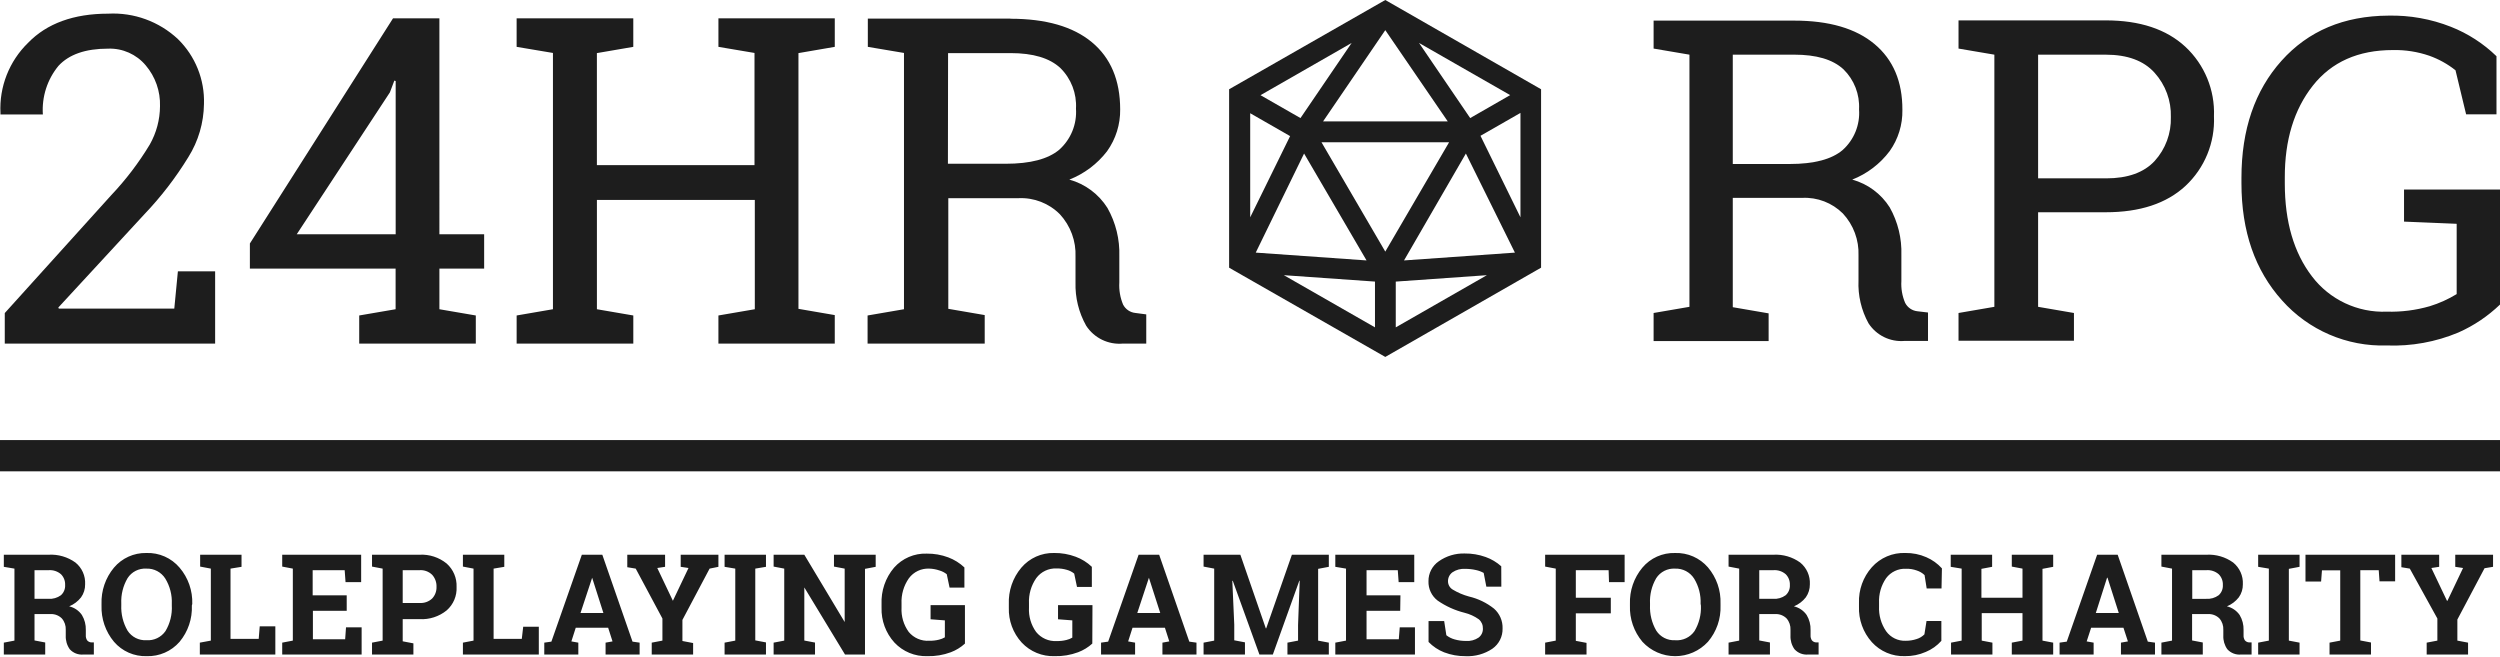
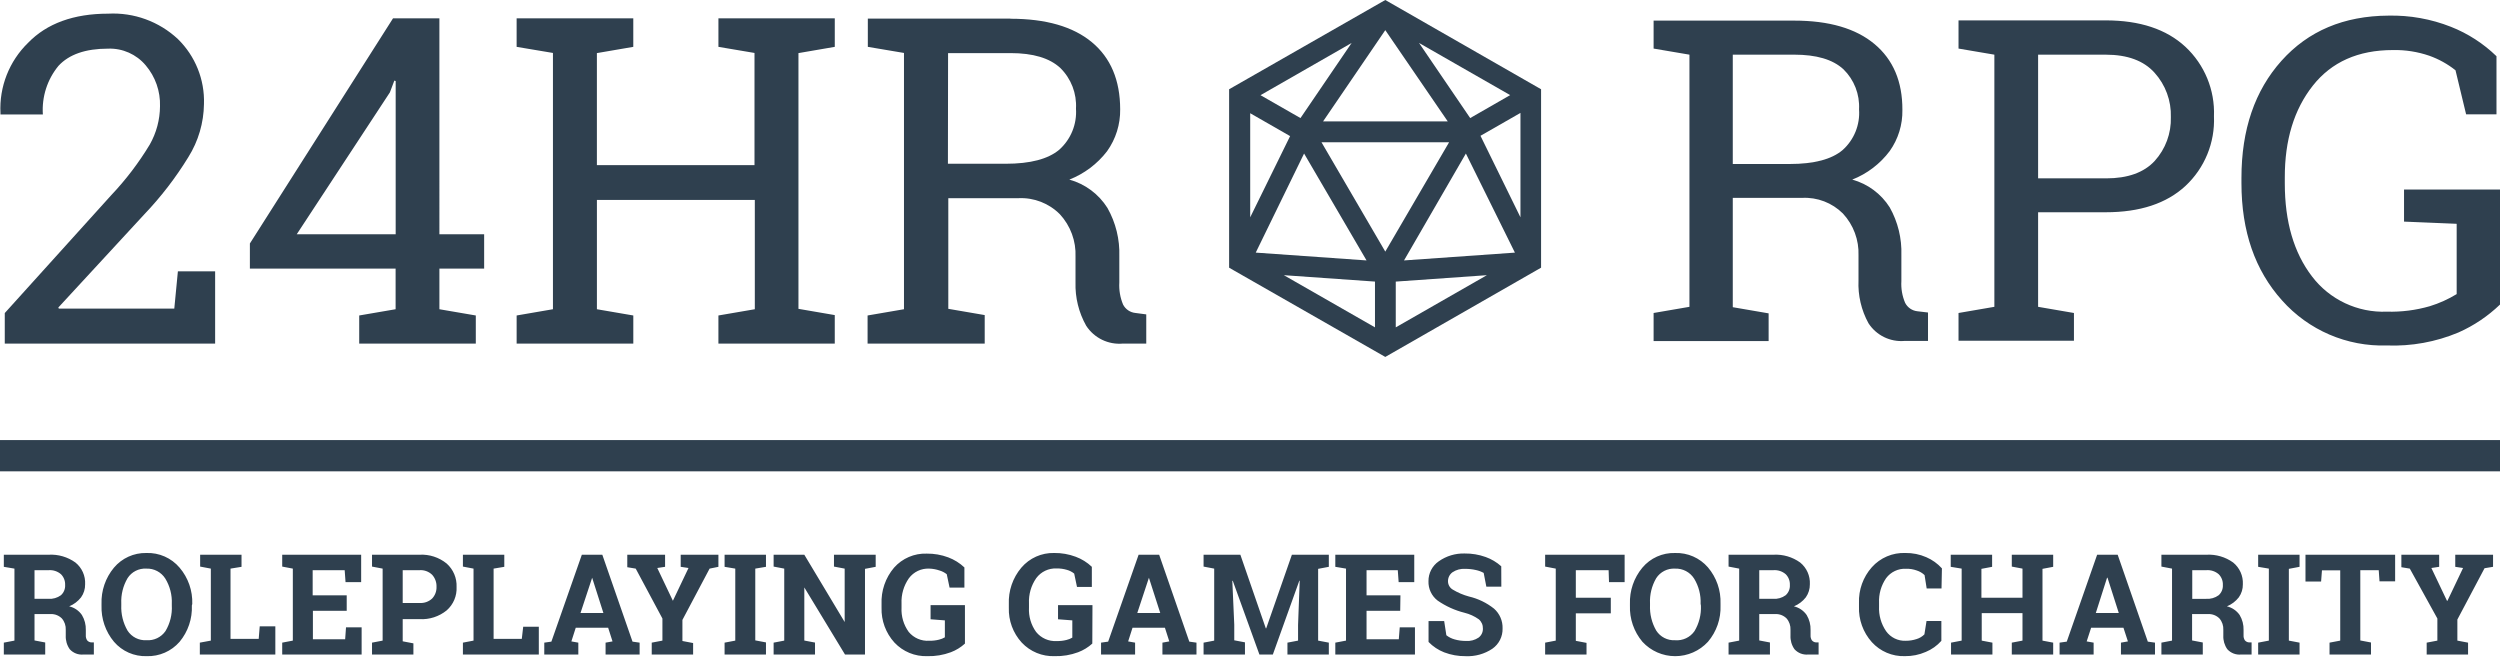
<svg xmlns="http://www.w3.org/2000/svg" width="1009.6" height="265" viewBox="0 0 1009.6 265">
  <g transform="translate(0.143)">
    <g transform="translate(496.222)">
-       <path d="M220.47,0,157.4,36.045V108.1l2.081,1.2,60.989,34.846L283.383,108.1V36.045Zm0,12.173L245.7,49.037H195.337Zm-13.592,5.172L186.223,47.681l-16.146-9.24Zm27.215,0L270.9,38.41l-16.146,9.271ZM165.915,45.726l16.114,9.24-16.114,32.8Zm109.143,0V87.763L258.912,54.84l16.146-9.24ZM194.706,57.457h51.529L220.47,101.606ZM187.674,62,212.9,105.17l-44.748-3.154Zm65.341,0,19.8,40.018-44.78,3.154ZM179.506,111.13l36.8,2.586V132.2Zm81.992,0L224.7,132.2v-18.48Z" transform="translate(-157.4)" fill="#1d1d1d" />
+       <path d="M220.47,0,157.4,36.045V108.1l2.081,1.2,60.989,34.846L283.383,108.1V36.045Zm0,12.173L245.7,49.037H195.337Zm-13.592,5.172L186.223,47.681l-16.146-9.24Zm27.215,0L270.9,38.41l-16.146,9.271ZM165.915,45.726l16.114,9.24-16.114,32.8Zm109.143,0V87.763L258.912,54.84l16.146-9.24ZM194.706,57.457h51.529L220.47,101.606ZM187.674,62,212.9,105.17l-44.748-3.154Zm65.341,0,19.8,40.018-44.78,3.154ZM179.506,111.13l36.8,2.586V132.2Zm81.992,0L224.7,132.2v-18.48Z" transform="translate(-157.4)" fill="#2f404f" />
    </g>
-     <path d="M1.826,135.024v-12.33L44.809,75.107A119.331,119.331,0,0,0,60.387,54.641a31.756,31.756,0,0,0,4.131-15.484,24.314,24.314,0,0,0-5.771-16.493,18.921,18.921,0,0,0-15.2-6.749q-13.623,0-20.025,6.938A27.909,27.909,0,0,0,17.215,42.5H.092v-.568A36.991,36.991,0,0,1,11.255,13.551C18.824,5.73,29.7,1.788,43.547,1.788A38.284,38.284,0,0,1,71.74,12.037,35.036,35.036,0,0,1,82.273,38.274a41.406,41.406,0,0,1-6.307,21.444A137.872,137.872,0,0,1,58.148,82.865l-34.689,37.59.189.441H70.289l1.451-15.042H86.782v29.17ZM177.351,90.875h18.07V104.75h-18.07v16.4l14.7,2.523v11.353H144.965V123.672l14.7-2.523v-16.4H100.815V94.6l57.8-90.916h18.732Zm-57.615,0h39.955V29l-.536-.189-1.8,4.762Zm88.8-75.685V3.68h47.114V15.19l-14.7,2.523V62.966H304.6V17.65l-14.569-2.46V3.68h46.988V15.19L322.35,17.713V120.991l14.664,2.523v11.51H290.027V123.672l14.7-2.523V77H240.958v44.149l14.7,2.523v11.353H208.54V123.672l14.664-2.523V17.65Zm199.4-11.353q21.475,0,32.891,9.461t11.447,27.12a28.382,28.382,0,0,1-5.3,16.934A35.666,35.666,0,0,1,431.746,68.8a26.521,26.521,0,0,1,15.389,11.447A37.211,37.211,0,0,1,451.928,99.8v10.533a20.025,20.025,0,0,0,1.514,8.924,6.307,6.307,0,0,0,5.046,3.406l4.32.568v11.794h-9.461a15.988,15.988,0,0,1-14.79-7.19,33.648,33.648,0,0,1-4.32-17.5V99.989A23.872,23.872,0,0,0,427.93,82.8a22.075,22.075,0,0,0-16.682-6.5H382.866v44.685l14.7,2.523v11.51h-47.3V123.672l14.7-2.523V17.65l-14.6-2.46V3.775h57.583ZM382.709,62.4h23.336c9.934,0,17.124-1.892,21.633-5.676a20.4,20.4,0,0,0,6.748-16.588,21.318,21.318,0,0,0-6.307-16.4C423.767,19.7,417.082,17.713,408,17.713H382.772Z" transform="translate(-0.045 3.731)" fill="#1d1d1d" />
+     <path d="M1.826,135.024v-12.33L44.809,75.107A119.331,119.331,0,0,0,60.387,54.641a31.756,31.756,0,0,0,4.131-15.484,24.314,24.314,0,0,0-5.771-16.493,18.921,18.921,0,0,0-15.2-6.749q-13.623,0-20.025,6.938A27.909,27.909,0,0,0,17.215,42.5H.092v-.568A36.991,36.991,0,0,1,11.255,13.551C18.824,5.73,29.7,1.788,43.547,1.788A38.284,38.284,0,0,1,71.74,12.037,35.036,35.036,0,0,1,82.273,38.274a41.406,41.406,0,0,1-6.307,21.444A137.872,137.872,0,0,1,58.148,82.865l-34.689,37.59.189.441H70.289l1.451-15.042H86.782v29.17ZM177.351,90.875h18.07V104.75h-18.07v16.4l14.7,2.523v11.353H144.965V123.672l14.7-2.523v-16.4H100.815V94.6l57.8-90.916h18.732Zm-57.615,0h39.955V29l-.536-.189-1.8,4.762Zm88.8-75.685V3.68h47.114V15.19l-14.7,2.523V62.966H304.6V17.65l-14.569-2.46V3.68h46.988V15.19L322.35,17.713V120.991l14.664,2.523v11.51H290.027V123.672l14.7-2.523V77H240.958v44.149l14.7,2.523v11.353H208.54V123.672l14.664-2.523V17.65Zm199.4-11.353q21.475,0,32.891,9.461t11.447,27.12a28.382,28.382,0,0,1-5.3,16.934A35.666,35.666,0,0,1,431.746,68.8a26.521,26.521,0,0,1,15.389,11.447A37.211,37.211,0,0,1,451.928,99.8v10.533a20.025,20.025,0,0,0,1.514,8.924,6.307,6.307,0,0,0,5.046,3.406l4.32.568v11.794h-9.461a15.988,15.988,0,0,1-14.79-7.19,33.648,33.648,0,0,1-4.32-17.5V99.989A23.872,23.872,0,0,0,427.93,82.8a22.075,22.075,0,0,0-16.682-6.5H382.866v44.685l14.7,2.523v11.51h-47.3V123.672l14.7-2.523V17.65l-14.6-2.46V3.775h57.583ZM382.709,62.4h23.336c9.934,0,17.124-1.892,21.633-5.676a20.4,20.4,0,0,0,6.748-16.588,21.318,21.318,0,0,0-6.307-16.4C423.767,19.7,417.082,17.713,408,17.713H382.772Z" transform="translate(-0.045 3.731)" fill="#2f404f" />
    <g transform="translate(667.647 6.292)">
-       <path d="M268.523,4.029q21.129,0,32.45,9.461t11.258,26.584a27.782,27.782,0,0,1-5.109,16.619,34.909,34.909,0,0,1-15.137,11.542,26.111,26.111,0,0,1,15.137,11.227,36.9,36.9,0,0,1,4.7,19.268v10.5A19.426,19.426,0,0,0,313.335,118a6.307,6.307,0,0,0,4.983,3.406l4.257.5v11.479h-9.461a15.768,15.768,0,0,1-14.569-7.127,32.89,32.89,0,0,1-4.037-17.313V98.918a23.651,23.651,0,0,0-6.307-17,21.759,21.759,0,0,0-16.43-6.307H243.737v44.149l14.475,2.491v11.2H211.76V122.1l14.475-2.491V17.778l-14.475-2.46V4.029h56.763Zm-24.787,57.9h23.021q14.664,0,21.318-5.613a20.088,20.088,0,0,0,6.654-16.461,21.034,21.034,0,0,0-6.307-16.178c-4.352-4-10.943-5.9-19.9-5.9H243.737ZM394.349,3.934q20.656,0,32.166,10.659a36.391,36.391,0,0,1,11.542,28.066A36.328,36.328,0,0,1,426.515,70.82q-11.479,10.6-32.166,10.6h-27.31v38.189l14.475,2.491v11.195H334.9V122.1l14.475-2.491V17.778L334.9,15.318V3.934h59.444Zm-27.31,63.8h27.467c8.767,0,15.295-2.365,19.615-7.032a25.229,25.229,0,0,0,6.528-17.691,25.544,25.544,0,0,0-6.591-17.944q-6.559-7.285-19.71-7.285h-27.31ZM553.57,118.691a58.122,58.122,0,0,1-16.808,11.29,67.99,67.99,0,0,1-28.886,5.235,54.335,54.335,0,0,1-42.352-18.227q-16.367-18.2-16.367-47.3V67.541q0-29.233,16.178-47.3T508.506,2.011a64.931,64.931,0,0,1,25.228,4.51,55.755,55.755,0,0,1,18.417,11.889V41.871H539.884L535.6,24.085a36.8,36.8,0,0,0-10.564-5.866,42.352,42.352,0,0,0-14.727-2.3q-21,0-32.355,14.412t-11.29,37.117V69.78q0,23.178,10.943,37.5a36.139,36.139,0,0,0,30.274,14.285,56.763,56.763,0,0,0,17.344-2.207,47.713,47.713,0,0,0,10.848-4.888V86.083L514.814,85.2V72.239H553.57Z" transform="translate(-211.76 -1.995)" fill="#1d1d1d" />
+       <path d="M268.523,4.029q21.129,0,32.45,9.461t11.258,26.584a27.782,27.782,0,0,1-5.109,16.619,34.909,34.909,0,0,1-15.137,11.542,26.111,26.111,0,0,1,15.137,11.227,36.9,36.9,0,0,1,4.7,19.268v10.5A19.426,19.426,0,0,0,313.335,118a6.307,6.307,0,0,0,4.983,3.406l4.257.5v11.479h-9.461a15.768,15.768,0,0,1-14.569-7.127,32.89,32.89,0,0,1-4.037-17.313V98.918a23.651,23.651,0,0,0-6.307-17,21.759,21.759,0,0,0-16.43-6.307H243.737v44.149l14.475,2.491v11.2H211.76V122.1l14.475-2.491V17.778l-14.475-2.46V4.029h56.763Zm-24.787,57.9h23.021q14.664,0,21.318-5.613a20.088,20.088,0,0,0,6.654-16.461,21.034,21.034,0,0,0-6.307-16.178c-4.352-4-10.943-5.9-19.9-5.9H243.737ZM394.349,3.934q20.656,0,32.166,10.659a36.391,36.391,0,0,1,11.542,28.066A36.328,36.328,0,0,1,426.515,70.82q-11.479,10.6-32.166,10.6h-27.31v38.189l14.475,2.491v11.195H334.9V122.1l14.475-2.491V17.778L334.9,15.318V3.934h59.444Zm-27.31,63.8h27.467c8.767,0,15.295-2.365,19.615-7.032a25.229,25.229,0,0,0,6.528-17.691,25.544,25.544,0,0,0-6.591-17.944q-6.559-7.285-19.71-7.285h-27.31ZM553.57,118.691a58.122,58.122,0,0,1-16.808,11.29,67.99,67.99,0,0,1-28.886,5.235,54.335,54.335,0,0,1-42.352-18.227q-16.367-18.2-16.367-47.3V67.541q0-29.233,16.178-47.3T508.506,2.011a64.931,64.931,0,0,1,25.228,4.51,55.755,55.755,0,0,1,18.417,11.889V41.871H539.884L535.6,24.085a36.8,36.8,0,0,0-10.564-5.866,42.352,42.352,0,0,0-14.727-2.3q-21,0-32.355,14.412t-11.29,37.117V69.78q0,23.178,10.943,37.5a36.139,36.139,0,0,0,30.274,14.285,56.763,56.763,0,0,0,17.344-2.207,47.713,47.713,0,0,0,10.848-4.888V86.083L514.814,85.2V72.239H553.57Z" transform="translate(-211.76 -1.995)" fill="#2f404f" />
    </g>
  </g>
-   <path d="M19.678,102.834a16.9,16.9,0,0,1,10.785,3.154,10.533,10.533,0,0,1,3.91,8.767,8.735,8.735,0,0,1-1.64,5.3,11.763,11.763,0,0,1-4.793,3.627,8.609,8.609,0,0,1,5.14,3.5,11.132,11.132,0,0,1,1.577,6.086v2.05a3.469,3.469,0,0,0,.5,2.05,2.334,2.334,0,0,0,1.766.883h.978v4.888H33.743a6.591,6.591,0,0,1-5.582-2.144,8.893,8.893,0,0,1-1.608-5.519V133.2a6.559,6.559,0,0,0-1.577-4.636,6.055,6.055,0,0,0-4.415-1.766H13.939v10.659l4.32.82v4.856H1.545v-4.793l4.289-.82V108.447l-4.289-.725v-4.888H19.678Zm-5.739,17.817h5.613A7.631,7.631,0,0,0,24.6,119.2a5.14,5.14,0,0,0,1.7-4.163,5.771,5.771,0,0,0-1.671-4.32,6.812,6.812,0,0,0-4.951-1.64H13.939Zm63.543,2.68A21.539,21.539,0,0,1,72.531,138a16.9,16.9,0,0,1-13.276,5.8A16.682,16.682,0,0,1,46.041,138,21.7,21.7,0,0,1,41,123.332v-.6a21.728,21.728,0,0,1,5.014-14.664A16.651,16.651,0,0,1,59.1,102.14a16.777,16.777,0,0,1,13.434,5.929,21.475,21.475,0,0,1,5.109,14.664Zm-8.1-.662a18.07,18.07,0,0,0-2.617-10.186,8.672,8.672,0,0,0-7.663-4.036,8.42,8.42,0,0,0-7.6,3.879,18.574,18.574,0,0,0-2.523,10.217v.662a18.921,18.921,0,0,0,2.523,10.28,8.515,8.515,0,0,0,7.632,3.879,8.609,8.609,0,0,0,7.695-3.69,18.259,18.259,0,0,0,2.554-10.344ZM80.7,143.136v-4.793l4.446-.82V108.447l-4.32-.82v-4.793H97.538v4.888l-4.446.725v28.382h11.384l.41-5.077h6.307v11.384Zm59.318-17.66H126.362v11.51h13.024l.347-4.825h6.307v10.974H113.968v-4.793l4.289-.82V108.447l-4.289-.82v-4.793H145.85V113.9h-6.307l-.347-4.825H126.267v10.154h13.749Zm29.422-22.642a15.989,15.989,0,0,1,10.943,3.563,11.984,11.984,0,0,1,4,9.461,11.794,11.794,0,0,1-4,9.461,15.957,15.957,0,0,1-10.943,3.532h-6.812v8.956l4.32.82v4.51H150.234v-4.793l4.289-.82V108.447l-4.289-.82v-4.793Zm-6.812,19.489h6.812a6.717,6.717,0,0,0,5.109-1.829,6.559,6.559,0,0,0,1.734-4.7,6.875,6.875,0,0,0-1.734-4.825,6.622,6.622,0,0,0-5.109-1.892h-6.812Zm24.314,20.813v-4.793l4.289-.82V108.447l-4.289-.82v-4.793h16.714v4.888l-4.32.725v28.382h11.384l.568-4.919h6.307v11.227Zm32.86-4.793,2.87-.41,12.3-35.1h8.262l12.2,35.1,2.87.41v4.793H244.556v-4.793l2.807-.5-1.766-5.519H232.509l-1.766,5.519,2.807.5v4.793H219.8Zm14.632-11.983h9.24l-4.541-14.222Zm34.153-18.637-3.154.473,6.307,13.245,6.307-13.245-3.154-.473v-4.888h15.232v4.888l-3.563.725-10.974,20.719v8.514l4.32.82v4.636H263.193v-4.793l4.32-.82V128.6l-10.785-20.151-3.406-.568v-5.046h15.263Zm24.03,0v-4.888h16.714v4.888l-4.32.725v28.981l4.32.82v4.888H292.615v-4.793l4.32-.82V108.447Zm61.021-4.888v4.888l-4.32.82v34.594h-8.073l-16.43-27.089v21.444l4.32.82v4.825H312.419v-4.793l4.289-.82V108.447l-4.289-.82v-4.793h12.393l16.3,27.183v-21.57l-4.32-.82v-4.793h16.84Zm36.045,35.887a17.754,17.754,0,0,1-5.708,3.5,25.228,25.228,0,0,1-9.461,1.577,17.407,17.407,0,0,1-13.308-5.487,20.025,20.025,0,0,1-5.2-14.1v-1.388a21.349,21.349,0,0,1,5.046-14.758,16.871,16.871,0,0,1,13.213-5.676,23.967,23.967,0,0,1,8.672,1.514,19.457,19.457,0,0,1,6.528,4.068v8.136h-5.992l-1.135-5.393A8.546,8.546,0,0,0,379.4,109.2a14,14,0,0,0-4.131-.757,9.681,9.681,0,0,0-8.231,3.91,16.525,16.525,0,0,0-2.964,10.217v1.64a15.39,15.39,0,0,0,2.9,9.807,9.934,9.934,0,0,0,8.294,3.564,14.947,14.947,0,0,0,3.942-.442,8.547,8.547,0,0,0,2.365-.946v-6.843l-5.771-.441v-5.708h13.876Zm51.434,0a17.943,17.943,0,0,1-5.74,3.5,25.228,25.228,0,0,1-9.461,1.577,17.376,17.376,0,0,1-13.308-5.487,19.9,19.9,0,0,1-5.2-14.1v-1.388a21.476,21.476,0,0,1,5.046-14.758,16.871,16.871,0,0,1,13.276-5.929,23.967,23.967,0,0,1,8.672,1.514,18.92,18.92,0,0,1,6.528,4.068v8.136h-5.992l-1.135-5.393a8.01,8.01,0,0,0-2.933-1.514,13.845,13.845,0,0,0-4.163-.568,9.681,9.681,0,0,0-8.231,3.91,16.524,16.524,0,0,0-2.933,10.217v1.7a15.389,15.389,0,0,0,2.87,9.807,9.934,9.934,0,0,0,8.325,3.69,14.946,14.946,0,0,0,3.942-.441,8.545,8.545,0,0,0,2.365-.946v-6.969l-5.771-.441v-5.708h13.907Zm3.532-.378,2.87-.41,12.3-35.1h8.294l12.173,35.1,2.9.41v4.793H469.433v-4.793l2.775-.5-1.766-5.519H457.355l-1.766,5.519,2.807.5v4.793H444.647Zm14.632-11.983h9.271l-4.573-14.222Zm65.593-13.024h-.158l-10.69,29.8H508.6l-10.754-29.769h-.189l.788,17.723V137.4l4.32.82v4.919H486.052v-4.793l4.289-.82V108.447l-4.289-.82v-4.793h14.853l10.28,29.738h.158l10.375-29.738h14.916v4.888l-4.32.82v28.981l4.32.82v4.793H519.921v-4.793l4.289-.82v-6.307Zm40.586,12.141H551.866v11.51H564.89l.378-4.825h6.149v10.974H539.252v-4.793l4.32-.82V108.447l-4.32-.725v-4.888h31.882V113.9h-6.307l-.347-4.825H551.866v10.154h13.686Zm40.838-9.744h-6.055l-1.072-5.55a11.29,11.29,0,0,0-3.154-1.167,19.11,19.11,0,0,0-4.32-.473,8.231,8.231,0,0,0-5.14,1.388,4.415,4.415,0,0,0-1.8,3.627,3.91,3.91,0,0,0,1.892,3.343,25.546,25.546,0,0,0,6.559,2.807,25.67,25.67,0,0,1,10.123,4.888,10.217,10.217,0,0,1,3.469,8.01,9.65,9.65,0,0,1-4.131,8.2,17.912,17.912,0,0,1-10.785,3,23.589,23.589,0,0,1-8.672-1.545,17.817,17.817,0,0,1-6.307-4.194v-8.451h6.307l.883,5.739a9.46,9.46,0,0,0,3.311,1.671,16.366,16.366,0,0,0,4.667.631,8.009,8.009,0,0,0,5.046-1.356,4.352,4.352,0,0,0,1.734-3.627,4.7,4.7,0,0,0-1.64-3.753,17,17,0,0,0-5.8-2.649,33.333,33.333,0,0,1-10.848-4.919,9.46,9.46,0,0,1-3.69-7.821,9.618,9.618,0,0,1,4.163-8.041,17.313,17.313,0,0,1,10.438-3.154,24.186,24.186,0,0,1,8.483,1.419,18.921,18.921,0,0,1,6.307,3.753Zm17.691,22.611,4.289-.82V108.447l-4.289-.82v-4.793h32.1V113.9h-6.307l-.158-4.825H636.381V120.21h14.128v6.307H636.381v11.1l4.32.82v4.7H623.987Zm70.828-15.011A21.381,21.381,0,0,1,689.738,138a17.975,17.975,0,0,1-26.458,0,21.539,21.539,0,0,1-5.046-14.664v-.6a21.728,21.728,0,0,1,5.014-14.664,16.588,16.588,0,0,1,13.213-5.929,16.808,16.808,0,0,1,13.276,5.8,21.444,21.444,0,0,1,5.077,14.664Zm-8.042-.662a18.07,18.07,0,0,0-2.617-10.186,8.7,8.7,0,0,0-7.695-4.036,8.483,8.483,0,0,0-7.632,3.879,18.575,18.575,0,0,0-2.491,10.217v.662a18.921,18.921,0,0,0,2.523,10.281,8.483,8.483,0,0,0,7.6,3.879,8.672,8.672,0,0,0,7.852-3.69,18.511,18.511,0,0,0,2.586-10.281ZM716.2,102.834a16.9,16.9,0,0,1,10.785,3.154,10.627,10.627,0,0,1,3.91,8.767,8.955,8.955,0,0,1-1.64,5.3,11.763,11.763,0,0,1-4.793,3.627,8.7,8.7,0,0,1,5.14,3.5,11.134,11.134,0,0,1,1.577,6.086v2.05a3.469,3.469,0,0,0,.5,2.05,2.334,2.334,0,0,0,1.766.883h.978v4.888h-4.163a6.591,6.591,0,0,1-5.582-2.144,8.893,8.893,0,0,1-1.608-5.519V133.2a6.559,6.559,0,0,0-1.577-4.636,6.086,6.086,0,0,0-4.415-1.766h-6.622v10.659l4.32.82v4.856H698.063v-4.793l4.289-.82V108.447l-4.289-.82v-4.793Zm-5.739,17.817h5.613a7.632,7.632,0,0,0,5.046-1.451,5.14,5.14,0,0,0,1.7-4.163,5.771,5.771,0,0,0-1.671-4.32,6.812,6.812,0,0,0-4.951-1.64h-5.739Zm73.6-4.194h-5.992l-.852-5.393a8.2,8.2,0,0,0-3.154-1.861,11.762,11.762,0,0,0-4.289-.694,9.461,9.461,0,0,0-8.1,3.816,16.3,16.3,0,0,0-2.838,9.965v1.419a16.4,16.4,0,0,0,2.838,10,9.272,9.272,0,0,0,7.978,3.879,13.689,13.689,0,0,0,4.352-.694A7.474,7.474,0,0,0,777.154,135l.851-5.393H784v8.01a17.217,17.217,0,0,1-6.307,4.478,20.34,20.34,0,0,1-8.451,1.7,17.25,17.25,0,0,1-13.308-5.645,20.4,20.4,0,0,1-5.2-14.443v-1.356a20.624,20.624,0,0,1,5.172-14.443,17.281,17.281,0,0,1,13.56-5.771,20.34,20.34,0,0,1,8.451,1.7,18.258,18.258,0,0,1,6.307,4.51Zm3.721-8.735v-4.888h16.714v4.888l-4.32.82V120.21h16.587V108.447l-4.32-.82v-4.793h16.714v4.888l-4.32.82v28.981l4.32.82v4.793H812.442v-4.793l4.32-.82v-11.1H800.3v11.1l4.32.82v4.793H787.907v-4.793l4.289-.82V108.447Zm43.96,30.621,2.9-.41,12.267-35.1H855.2l12.173,35.1,2.9.41v4.793H856.528v-4.793l2.807-.5-1.8-5.519H844.482l-1.8,5.519,2.807.5v4.793H831.741Zm14.632-11.983h9.271L851.1,112.137h-.189Zm44.685-23.525a16.9,16.9,0,0,1,10.785,3.154,10.627,10.627,0,0,1,3.91,8.767,8.734,8.734,0,0,1-1.64,5.3,11.763,11.763,0,0,1-4.793,3.627,8.7,8.7,0,0,1,5.14,3.5,11.132,11.132,0,0,1,1.577,6.086v2.05a3.469,3.469,0,0,0,.5,2.05,2.334,2.334,0,0,0,1.766.883h.978v4.888h-4.226a6.591,6.591,0,0,1-5.582-2.144,8.893,8.893,0,0,1-1.608-5.519V133.2a6.559,6.559,0,0,0-1.577-4.636,6.087,6.087,0,0,0-4.415-1.766h-6.622v10.659l4.32.82v4.856H872.863v-4.793l4.289-.82V108.447l-4.289-.82v-4.793H891Zm-5.739,17.817h5.613a7.632,7.632,0,0,0,5.046-1.451,5.14,5.14,0,0,0,1.7-4.163,5.771,5.771,0,0,0-1.671-4.32,6.812,6.812,0,0,0-4.951-1.64H885.32Zm26.616-12.929v-4.888h16.714v4.888l-4.32.82v28.981l4.32.82v4.793H911.935v-4.793l4.32-.82V108.447Zm55.313-4.888v10.754h-6.307l-.315-4.51h-7.442v28.382l4.32.82v4.856H940.759v-4.793l4.32-.82V109.141H937.7l-.347,4.51h-6.307V102.834Zm17.786,4.888-3.154.473,6.307,13.245h.189l6.307-13.245-3.153-.473v-4.888h15.263v4.888l-3.437.568-10.974,20.719v8.514l4.32.82v4.793H979.988v-4.793l4.32-.82V128.6l-11.132-20.151-3.406-.568v-5.046h15.263ZM0,56.54H1009.6V69.154H0Z" transform="translate(0 121.182)" fill="#1d1d1d" />
+   <path d="M19.678,102.834a16.9,16.9,0,0,1,10.785,3.154,10.533,10.533,0,0,1,3.91,8.767,8.735,8.735,0,0,1-1.64,5.3,11.763,11.763,0,0,1-4.793,3.627,8.609,8.609,0,0,1,5.14,3.5,11.132,11.132,0,0,1,1.577,6.086v2.05a3.469,3.469,0,0,0,.5,2.05,2.334,2.334,0,0,0,1.766.883h.978v4.888H33.743a6.591,6.591,0,0,1-5.582-2.144,8.893,8.893,0,0,1-1.608-5.519V133.2a6.559,6.559,0,0,0-1.577-4.636,6.055,6.055,0,0,0-4.415-1.766H13.939v10.659l4.32.82v4.856H1.545v-4.793l4.289-.82V108.447l-4.289-.725v-4.888H19.678Zm-5.739,17.817h5.613A7.631,7.631,0,0,0,24.6,119.2a5.14,5.14,0,0,0,1.7-4.163,5.771,5.771,0,0,0-1.671-4.32,6.812,6.812,0,0,0-4.951-1.64H13.939Zm63.543,2.68A21.539,21.539,0,0,1,72.531,138a16.9,16.9,0,0,1-13.276,5.8A16.682,16.682,0,0,1,46.041,138,21.7,21.7,0,0,1,41,123.332v-.6a21.728,21.728,0,0,1,5.014-14.664A16.651,16.651,0,0,1,59.1,102.14a16.777,16.777,0,0,1,13.434,5.929,21.475,21.475,0,0,1,5.109,14.664Zm-8.1-.662a18.07,18.07,0,0,0-2.617-10.186,8.672,8.672,0,0,0-7.663-4.036,8.42,8.42,0,0,0-7.6,3.879,18.574,18.574,0,0,0-2.523,10.217v.662a18.921,18.921,0,0,0,2.523,10.28,8.515,8.515,0,0,0,7.632,3.879,8.609,8.609,0,0,0,7.695-3.69,18.259,18.259,0,0,0,2.554-10.344ZM80.7,143.136v-4.793l4.446-.82V108.447l-4.32-.82v-4.793H97.538v4.888l-4.446.725v28.382h11.384l.41-5.077h6.307v11.384Zm59.318-17.66H126.362v11.51h13.024l.347-4.825h6.307v10.974H113.968v-4.793l4.289-.82V108.447l-4.289-.82v-4.793H145.85V113.9h-6.307l-.347-4.825H126.267v10.154h13.749Zm29.422-22.642a15.989,15.989,0,0,1,10.943,3.563,11.984,11.984,0,0,1,4,9.461,11.794,11.794,0,0,1-4,9.461,15.957,15.957,0,0,1-10.943,3.532h-6.812v8.956l4.32.82v4.51H150.234v-4.793l4.289-.82V108.447l-4.289-.82v-4.793Zm-6.812,19.489h6.812a6.717,6.717,0,0,0,5.109-1.829,6.559,6.559,0,0,0,1.734-4.7,6.875,6.875,0,0,0-1.734-4.825,6.622,6.622,0,0,0-5.109-1.892h-6.812Zm24.314,20.813v-4.793l4.289-.82V108.447l-4.289-.82v-4.793h16.714v4.888l-4.32.725v28.382h11.384l.568-4.919h6.307v11.227Zm32.86-4.793,2.87-.41,12.3-35.1h8.262l12.2,35.1,2.87.41v4.793H244.556v-4.793l2.807-.5-1.766-5.519H232.509l-1.766,5.519,2.807.5v4.793H219.8Zm14.632-11.983h9.24l-4.541-14.222Zm34.153-18.637-3.154.473,6.307,13.245,6.307-13.245-3.154-.473v-4.888h15.232v4.888l-3.563.725-10.974,20.719v8.514l4.32.82v4.636H263.193v-4.793l4.32-.82V128.6l-10.785-20.151-3.406-.568v-5.046h15.263Zm24.03,0v-4.888h16.714v4.888l-4.32.725v28.981l4.32.82v4.888H292.615v-4.793l4.32-.82V108.447Zm61.021-4.888v4.888l-4.32.82v34.594h-8.073l-16.43-27.089v21.444l4.32.82v4.825H312.419v-4.793l4.289-.82V108.447l-4.289-.82v-4.793h12.393l16.3,27.183v-21.57l-4.32-.82v-4.793h16.84Zm36.045,35.887a17.754,17.754,0,0,1-5.708,3.5,25.228,25.228,0,0,1-9.461,1.577,17.407,17.407,0,0,1-13.308-5.487,20.025,20.025,0,0,1-5.2-14.1v-1.388a21.349,21.349,0,0,1,5.046-14.758,16.871,16.871,0,0,1,13.213-5.676,23.967,23.967,0,0,1,8.672,1.514,19.457,19.457,0,0,1,6.528,4.068v8.136h-5.992l-1.135-5.393A8.546,8.546,0,0,0,379.4,109.2a14,14,0,0,0-4.131-.757,9.681,9.681,0,0,0-8.231,3.91,16.525,16.525,0,0,0-2.964,10.217v1.64a15.39,15.39,0,0,0,2.9,9.807,9.934,9.934,0,0,0,8.294,3.564,14.947,14.947,0,0,0,3.942-.442,8.547,8.547,0,0,0,2.365-.946v-6.843l-5.771-.441v-5.708h13.876Zm51.434,0a17.943,17.943,0,0,1-5.74,3.5,25.228,25.228,0,0,1-9.461,1.577,17.376,17.376,0,0,1-13.308-5.487,19.9,19.9,0,0,1-5.2-14.1v-1.388a21.476,21.476,0,0,1,5.046-14.758,16.871,16.871,0,0,1,13.276-5.929,23.967,23.967,0,0,1,8.672,1.514,18.92,18.92,0,0,1,6.528,4.068v8.136h-5.992l-1.135-5.393a8.01,8.01,0,0,0-2.933-1.514,13.845,13.845,0,0,0-4.163-.568,9.681,9.681,0,0,0-8.231,3.91,16.524,16.524,0,0,0-2.933,10.217v1.7a15.389,15.389,0,0,0,2.87,9.807,9.934,9.934,0,0,0,8.325,3.69,14.946,14.946,0,0,0,3.942-.441,8.545,8.545,0,0,0,2.365-.946v-6.969l-5.771-.441v-5.708h13.907Zm3.532-.378,2.87-.41,12.3-35.1h8.294l12.173,35.1,2.9.41v4.793H469.433v-4.793l2.775-.5-1.766-5.519H457.355l-1.766,5.519,2.807.5v4.793H444.647Zm14.632-11.983h9.271l-4.573-14.222Zm65.593-13.024h-.158l-10.69,29.8H508.6l-10.754-29.769h-.189l.788,17.723V137.4l4.32.82v4.919H486.052v-4.793l4.289-.82V108.447l-4.289-.82v-4.793h14.853l10.28,29.738h.158l10.375-29.738h14.916v4.888l-4.32.82v28.981l4.32.82v4.793H519.921v-4.793l4.289-.82v-6.307Zm40.586,12.141H551.866v11.51H564.89l.378-4.825h6.149v10.974H539.252v-4.793l4.32-.82V108.447l-4.32-.725v-4.888h31.882V113.9h-6.307l-.347-4.825H551.866v10.154h13.686Zm40.838-9.744h-6.055l-1.072-5.55a11.29,11.29,0,0,0-3.154-1.167,19.11,19.11,0,0,0-4.32-.473,8.231,8.231,0,0,0-5.14,1.388,4.415,4.415,0,0,0-1.8,3.627,3.91,3.91,0,0,0,1.892,3.343,25.546,25.546,0,0,0,6.559,2.807,25.67,25.67,0,0,1,10.123,4.888,10.217,10.217,0,0,1,3.469,8.01,9.65,9.65,0,0,1-4.131,8.2,17.912,17.912,0,0,1-10.785,3,23.589,23.589,0,0,1-8.672-1.545,17.817,17.817,0,0,1-6.307-4.194v-8.451h6.307l.883,5.739a9.46,9.46,0,0,0,3.311,1.671,16.366,16.366,0,0,0,4.667.631,8.009,8.009,0,0,0,5.046-1.356,4.352,4.352,0,0,0,1.734-3.627,4.7,4.7,0,0,0-1.64-3.753,17,17,0,0,0-5.8-2.649,33.333,33.333,0,0,1-10.848-4.919,9.46,9.46,0,0,1-3.69-7.821,9.618,9.618,0,0,1,4.163-8.041,17.313,17.313,0,0,1,10.438-3.154,24.186,24.186,0,0,1,8.483,1.419,18.921,18.921,0,0,1,6.307,3.753Zm17.691,22.611,4.289-.82V108.447l-4.289-.82v-4.793h32.1V113.9h-6.307l-.158-4.825H636.381V120.21h14.128v6.307H636.381v11.1l4.32.82v4.7H623.987Zm70.828-15.011A21.381,21.381,0,0,1,689.738,138a17.975,17.975,0,0,1-26.458,0,21.539,21.539,0,0,1-5.046-14.664v-.6a21.728,21.728,0,0,1,5.014-14.664,16.588,16.588,0,0,1,13.213-5.929,16.808,16.808,0,0,1,13.276,5.8,21.444,21.444,0,0,1,5.077,14.664Zm-8.042-.662a18.07,18.07,0,0,0-2.617-10.186,8.7,8.7,0,0,0-7.695-4.036,8.483,8.483,0,0,0-7.632,3.879,18.575,18.575,0,0,0-2.491,10.217v.662a18.921,18.921,0,0,0,2.523,10.281,8.483,8.483,0,0,0,7.6,3.879,8.672,8.672,0,0,0,7.852-3.69,18.511,18.511,0,0,0,2.586-10.281ZM716.2,102.834a16.9,16.9,0,0,1,10.785,3.154,10.627,10.627,0,0,1,3.91,8.767,8.955,8.955,0,0,1-1.64,5.3,11.763,11.763,0,0,1-4.793,3.627,8.7,8.7,0,0,1,5.14,3.5,11.134,11.134,0,0,1,1.577,6.086v2.05a3.469,3.469,0,0,0,.5,2.05,2.334,2.334,0,0,0,1.766.883h.978v4.888h-4.163a6.591,6.591,0,0,1-5.582-2.144,8.893,8.893,0,0,1-1.608-5.519V133.2a6.559,6.559,0,0,0-1.577-4.636,6.086,6.086,0,0,0-4.415-1.766h-6.622v10.659l4.32.82v4.856H698.063v-4.793l4.289-.82V108.447l-4.289-.82v-4.793Zm-5.739,17.817h5.613a7.632,7.632,0,0,0,5.046-1.451,5.14,5.14,0,0,0,1.7-4.163,5.771,5.771,0,0,0-1.671-4.32,6.812,6.812,0,0,0-4.951-1.64h-5.739Zm73.6-4.194h-5.992l-.852-5.393a8.2,8.2,0,0,0-3.154-1.861,11.762,11.762,0,0,0-4.289-.694,9.461,9.461,0,0,0-8.1,3.816,16.3,16.3,0,0,0-2.838,9.965v1.419a16.4,16.4,0,0,0,2.838,10,9.272,9.272,0,0,0,7.978,3.879,13.689,13.689,0,0,0,4.352-.694A7.474,7.474,0,0,0,777.154,135l.851-5.393H784v8.01a17.217,17.217,0,0,1-6.307,4.478,20.34,20.34,0,0,1-8.451,1.7,17.25,17.25,0,0,1-13.308-5.645,20.4,20.4,0,0,1-5.2-14.443v-1.356a20.624,20.624,0,0,1,5.172-14.443,17.281,17.281,0,0,1,13.56-5.771,20.34,20.34,0,0,1,8.451,1.7,18.258,18.258,0,0,1,6.307,4.51Zm3.721-8.735v-4.888h16.714v4.888l-4.32.82V120.21h16.587V108.447l-4.32-.82v-4.793h16.714v4.888l-4.32.82v28.981l4.32.82v4.793H812.442v-4.793l4.32-.82v-11.1H800.3v11.1l4.32.82v4.793H787.907v-4.793l4.289-.82V108.447Zm43.96,30.621,2.9-.41,12.267-35.1H855.2l12.173,35.1,2.9.41v4.793H856.528v-4.793l2.807-.5-1.8-5.519H844.482l-1.8,5.519,2.807.5v4.793H831.741Zm14.632-11.983h9.271L851.1,112.137h-.189Zm44.685-23.525a16.9,16.9,0,0,1,10.785,3.154,10.627,10.627,0,0,1,3.91,8.767,8.734,8.734,0,0,1-1.64,5.3,11.763,11.763,0,0,1-4.793,3.627,8.7,8.7,0,0,1,5.14,3.5,11.132,11.132,0,0,1,1.577,6.086v2.05a3.469,3.469,0,0,0,.5,2.05,2.334,2.334,0,0,0,1.766.883h.978v4.888h-4.226a6.591,6.591,0,0,1-5.582-2.144,8.893,8.893,0,0,1-1.608-5.519V133.2a6.559,6.559,0,0,0-1.577-4.636,6.087,6.087,0,0,0-4.415-1.766h-6.622v10.659l4.32.82v4.856H872.863v-4.793l4.289-.82V108.447l-4.289-.82v-4.793H891Zm-5.739,17.817h5.613a7.632,7.632,0,0,0,5.046-1.451,5.14,5.14,0,0,0,1.7-4.163,5.771,5.771,0,0,0-1.671-4.32,6.812,6.812,0,0,0-4.951-1.64H885.32Zm26.616-12.929v-4.888h16.714v4.888l-4.32.82v28.981l4.32.82v4.793H911.935v-4.793l4.32-.82V108.447Zm55.313-4.888v10.754h-6.307l-.315-4.51h-7.442v28.382l4.32.82v4.856H940.759v-4.793l4.32-.82V109.141H937.7l-.347,4.51h-6.307V102.834Zm17.786,4.888-3.154.473,6.307,13.245h.189l6.307-13.245-3.153-.473v-4.888h15.263v4.888l-3.437.568-10.974,20.719v8.514l4.32.82v4.793H979.988v-4.793l4.32-.82V128.6l-11.132-20.151-3.406-.568v-5.046h15.263ZM0,56.54H1009.6V69.154H0Z" transform="translate(0 121.182)" fill="#2f404f" />
</svg>
